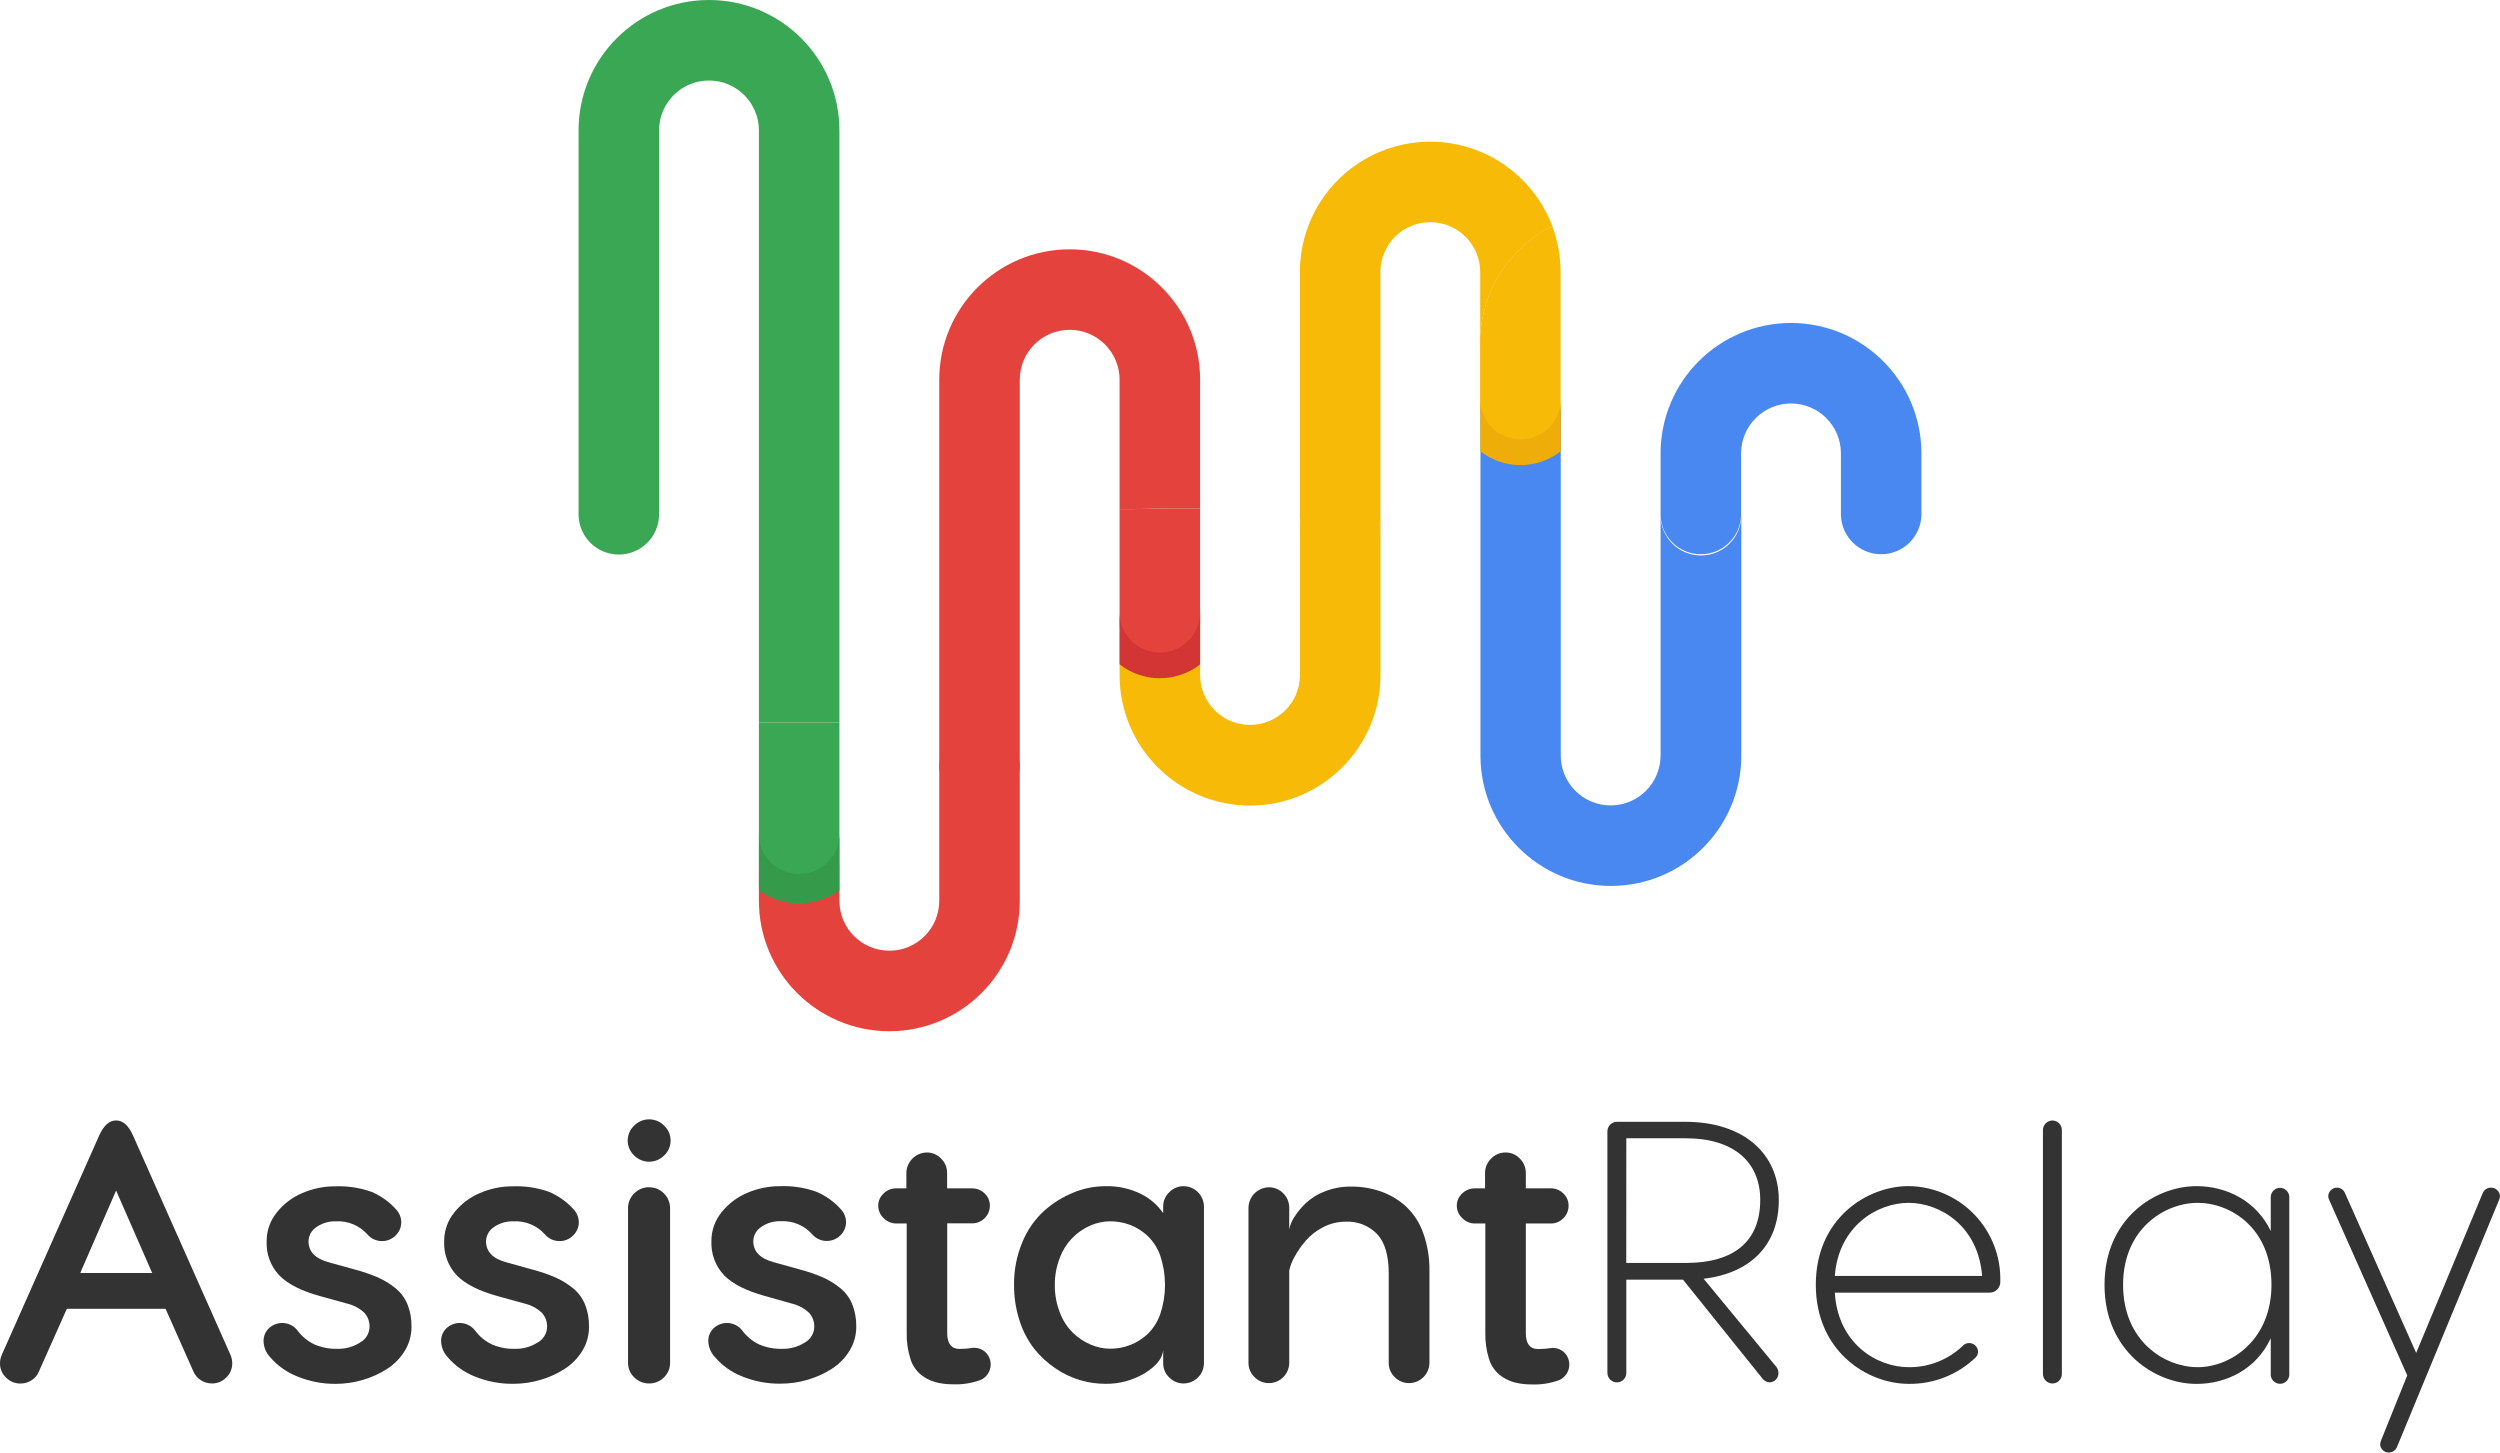
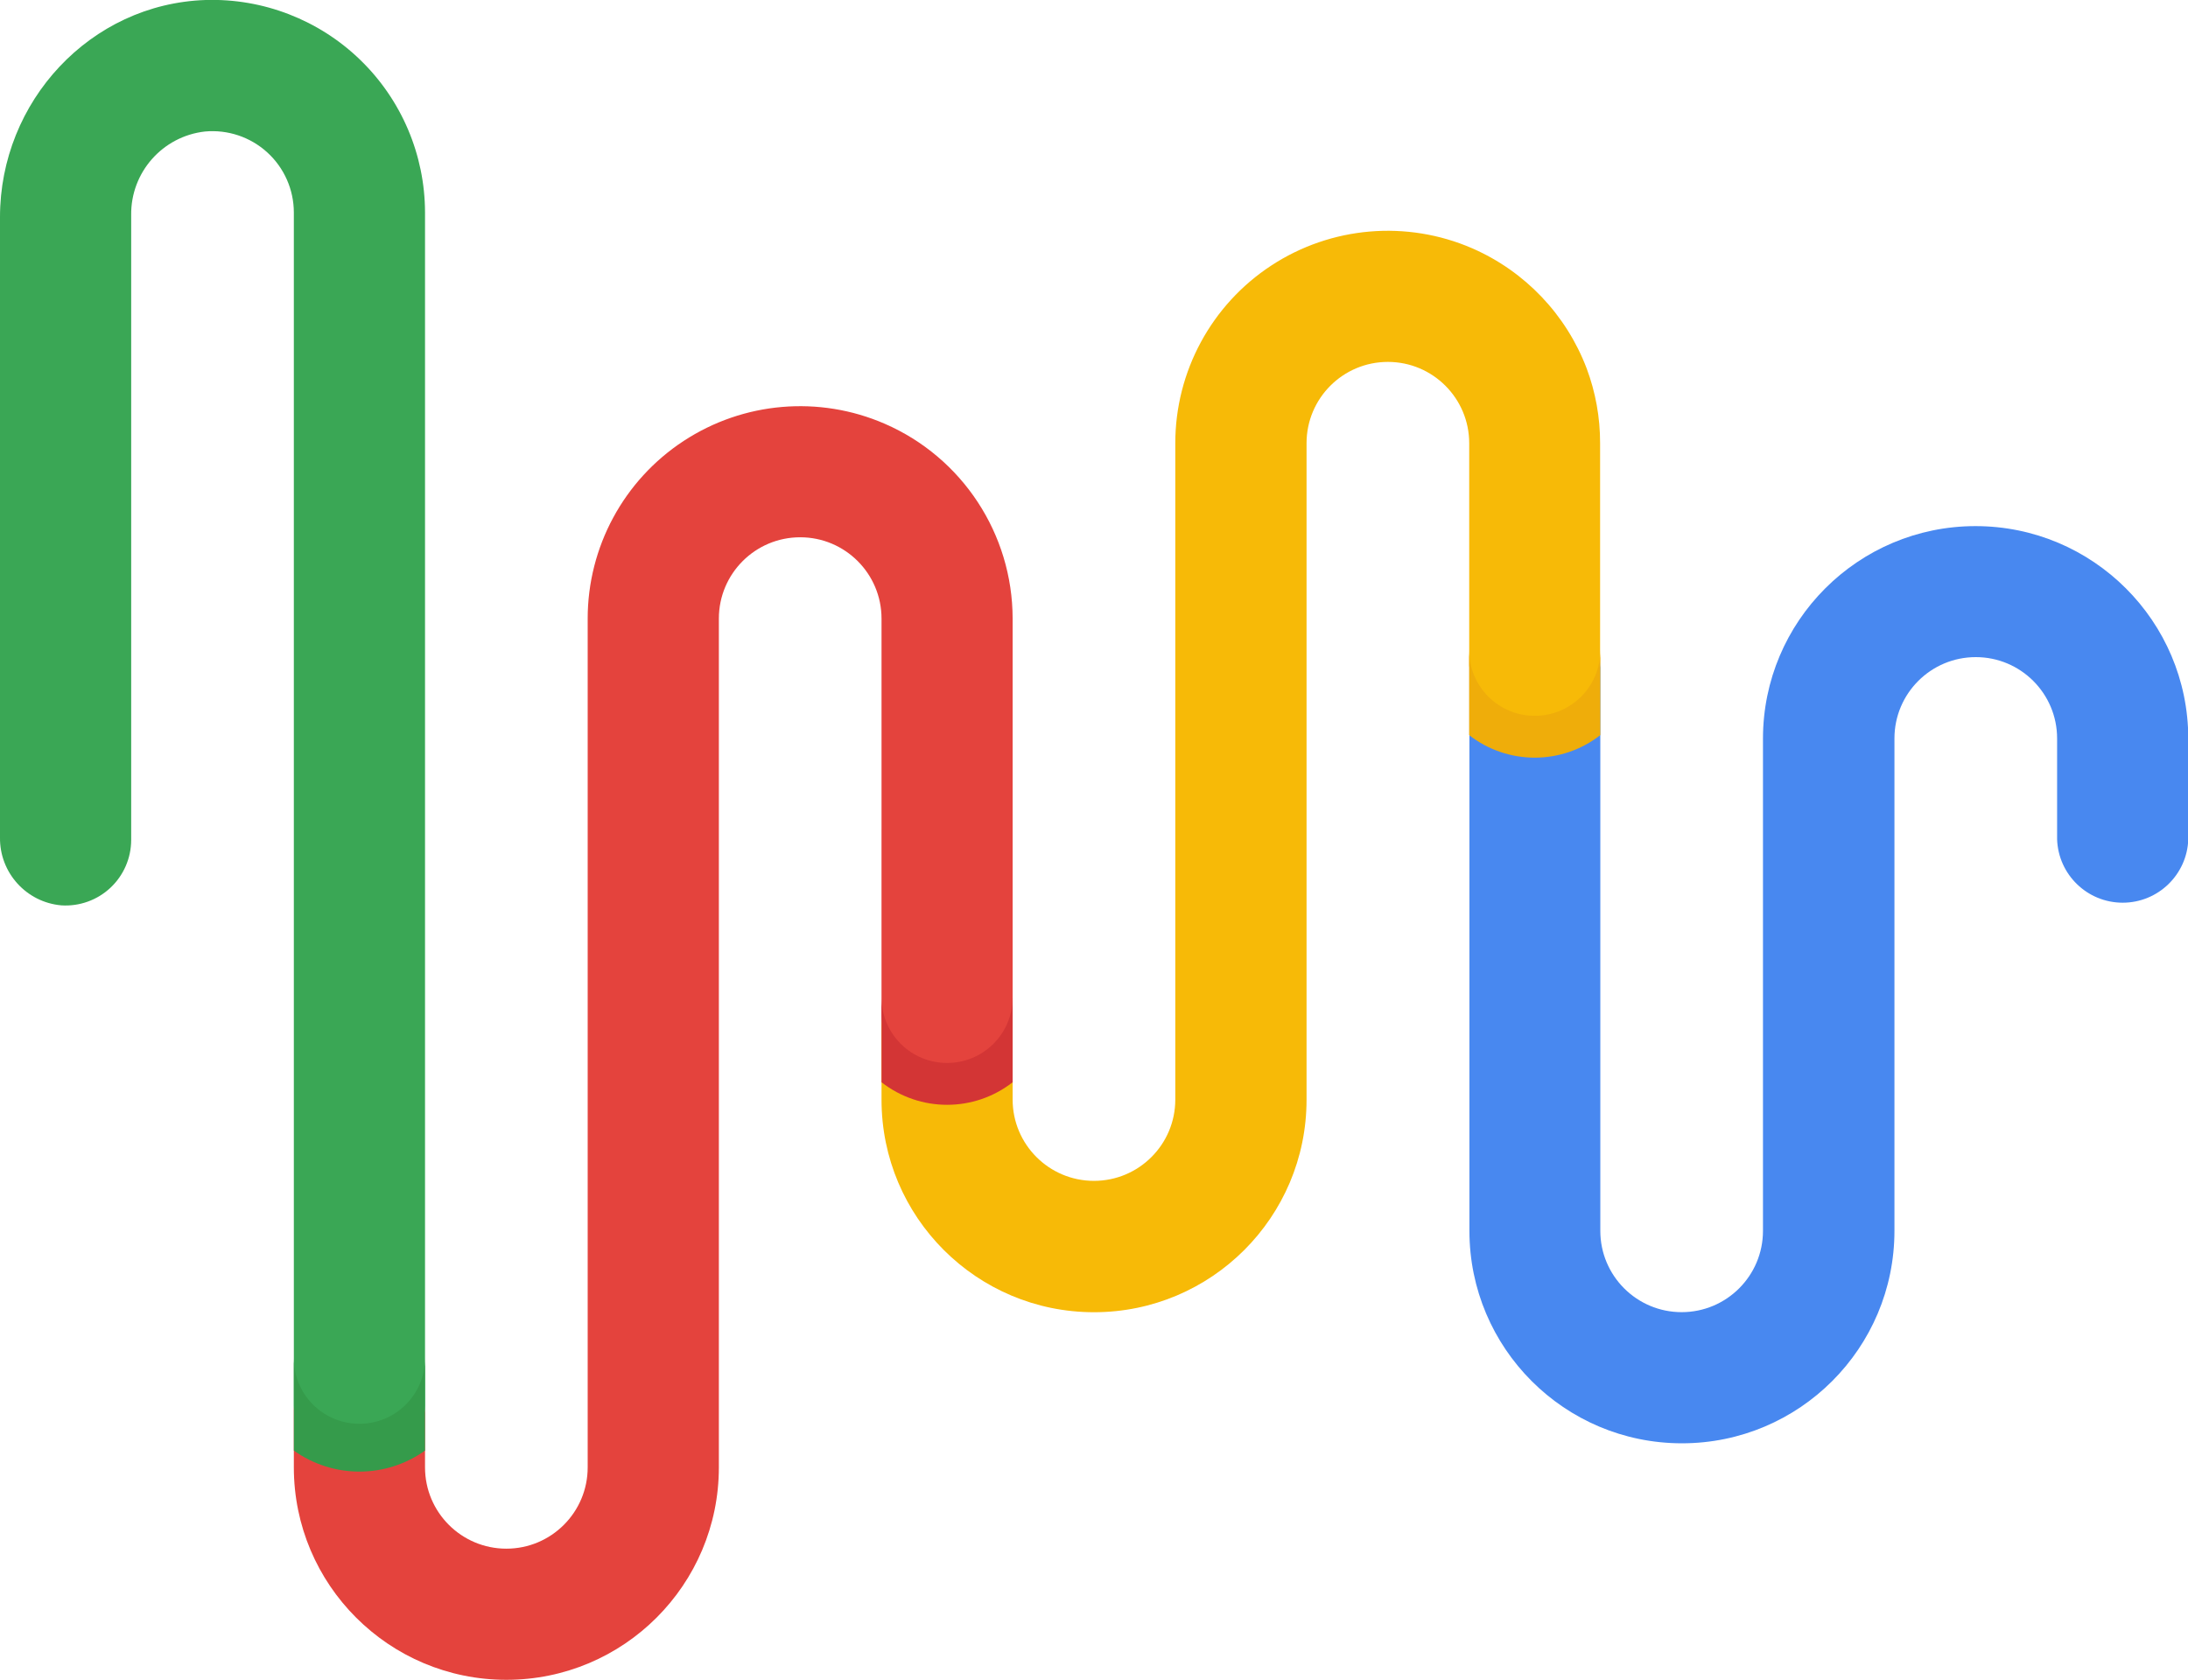
- <svg xmlns="http://www.w3.org/2000/svg" viewBox="0 0 565.45 328.53">
+ <svg xmlns="http://www.w3.org/2000/svg" viewBox="0 0 303.73 233.24">
  <defs>
-     <style>.cls-1{fill:#333;}.cls-2{fill:#e4433d;}.cls-3{fill:#f7ba07;}.cls-4{fill:#3aa755;}.cls-5{fill:#4888f0;}.cls-6{fill:#efad0a;}.cls-7{fill:#d33535;}.cls-8{fill:#359b4b;}</style>
+     <style>.cls-1{fill:#e4433d;}.cls-2{fill:#3aa755;}.cls-3{fill:#f7ba07;}.cls-4{fill:#4888f0;}.cls-5{fill:#efad0a;}.cls-6{fill:#d33535;}.cls-7{fill:#359b4b;}</style>
  </defs>
  <g id="Layer_2" data-name="Layer 2">
    <g id="Layer_1-2" data-name="Layer 1">
-       <path class="cls-1" d="M0,308.35a4.85,4.85,0,0,1,.41-1.93L22.49,256.7q1.52-3.28,3.77-3.28c1.51,0,2.76,1.09,3.77,3.28l22.09,49.72a4.85,4.85,0,0,1,.41,1.93,4.36,4.36,0,0,1-1.36,3.22,4.44,4.44,0,0,1-3.23,1.34,4.58,4.58,0,0,1-2.56-.77,4.34,4.34,0,0,1-1.66-2l-6.27-14.11H15.12L8.81,310.18a4.15,4.15,0,0,1-1.66,2,4.58,4.58,0,0,1-2.52.75,4.53,4.53,0,0,1-3.26-1.34A4.37,4.37,0,0,1,0,308.35Zm18.15-20.43H34.42l-8.16-18.64Z" />
-       <path class="cls-1" d="M59.61,303.28a3.89,3.89,0,0,1,1.2-2.84,4.37,4.37,0,0,1,6.44.44,10.28,10.28,0,0,0,3.86,3.2,12.42,12.42,0,0,0,5.13,1,9.17,9.17,0,0,0,5.21-1.43,4.12,4.12,0,0,0,2.13-3.49,4.54,4.54,0,0,0-1.18-3.25,8.86,8.86,0,0,0-3.94-2.08l-6.06-1.68q-6.27-1.71-9.18-4.63a10.55,10.55,0,0,1-2.91-7.81,10.19,10.19,0,0,1,2.3-6.48,14.55,14.55,0,0,1,5.81-4.4,18.58,18.58,0,0,1,7.42-1.51,22,22,0,0,1,8.24,1.27,15.69,15.69,0,0,1,5.5,3.94,4.33,4.33,0,0,1,1.18,2.91,4.11,4.11,0,0,1-1.28,3,4.25,4.25,0,0,1-3.08,1.27,4.31,4.31,0,0,1-3.35-1.57,8.86,8.86,0,0,0-7-2.9,7.31,7.31,0,0,0-4.51,1.32,3.9,3.9,0,0,0-1.76,3.2q0,3.5,4.58,4.75l6.07,1.68a37.87,37.87,0,0,1,5,1.72,17.57,17.57,0,0,1,3.9,2.36,9.23,9.23,0,0,1,2.8,3.67,13.06,13.06,0,0,1,.94,5.18,10.24,10.24,0,0,1-1.52,5.41,12.67,12.67,0,0,1-4,4.09,20.78,20.78,0,0,1-5.49,2.49A21.63,21.63,0,0,1,76,313a22.28,22.28,0,0,1-8.64-1.63A15.64,15.64,0,0,1,61.13,307,5.51,5.51,0,0,1,59.61,303.28Z" />
-       <path class="cls-1" d="M99.77,303.28a3.88,3.88,0,0,1,1.19-2.84,4.37,4.37,0,0,1,6.44.44,10.36,10.36,0,0,0,3.86,3.2,12.42,12.42,0,0,0,5.13,1,9.17,9.17,0,0,0,5.21-1.43,4.11,4.11,0,0,0,2.14-3.49,4.55,4.55,0,0,0-1.19-3.25,8.76,8.76,0,0,0-3.93-2.08l-6.07-1.68q-6.27-1.71-9.18-4.63a10.55,10.55,0,0,1-2.91-7.81,10.19,10.19,0,0,1,2.3-6.48,14.58,14.58,0,0,1,5.82-4.4,18.57,18.57,0,0,1,7.41-1.51,22,22,0,0,1,8.24,1.27,15.6,15.6,0,0,1,5.5,3.94,4.34,4.34,0,0,1,1.19,2.91,4.12,4.12,0,0,1-1.29,3,4.24,4.24,0,0,1-3.08,1.27,4.31,4.31,0,0,1-3.35-1.57,8.86,8.86,0,0,0-7-2.9,7.33,7.33,0,0,0-4.51,1.32,3.93,3.93,0,0,0-1.76,3.2q0,3.5,4.59,4.75l6.06,1.68a37.87,37.87,0,0,1,5,1.72,17.35,17.35,0,0,1,3.9,2.36,9.14,9.14,0,0,1,2.8,3.67,13.06,13.06,0,0,1,.94,5.18,10.23,10.23,0,0,1-1.51,5.41,12.7,12.7,0,0,1-4,4.09,20.78,20.78,0,0,1-5.49,2.49,21.62,21.62,0,0,1-6.12.88,22.29,22.29,0,0,1-8.65-1.63,15.71,15.71,0,0,1-6.19-4.39A5.5,5.5,0,0,1,99.77,303.28Z" />
-       <path class="cls-1" d="M143.42,261.33a4.62,4.62,0,0,1,0-6.72,4.75,4.75,0,0,1,6.81,0,4.62,4.62,0,0,1,0,6.72,4.77,4.77,0,0,1-6.81,0Zm-1.37,46.91v-35a4.52,4.52,0,0,1,1.41-3.32,4.61,4.61,0,0,1,3.36-1.39,4.75,4.75,0,0,1,4.74,4.71v35a4.5,4.5,0,0,1-1.39,3.3,4.61,4.61,0,0,1-3.35,1.37,4.67,4.67,0,0,1-3.36-1.37A4.44,4.44,0,0,1,142.05,308.24Z" />
-       <path class="cls-1" d="M160.2,303.28a3.92,3.92,0,0,1,1.19-2.84,4.38,4.38,0,0,1,6.45.44,10.34,10.34,0,0,0,3.85,3.2,12.49,12.49,0,0,0,5.13,1,9.2,9.2,0,0,0,5.22-1.43,4.12,4.12,0,0,0,2.13-3.49,4.51,4.51,0,0,0-1.19-3.25,8.76,8.76,0,0,0-3.93-2.08L173,293.12q-6.27-1.71-9.18-4.63a10.55,10.55,0,0,1-2.91-7.81,10.18,10.18,0,0,1,2.29-6.48,14.58,14.58,0,0,1,5.82-4.4,18.58,18.58,0,0,1,7.42-1.51,22,22,0,0,1,8.24,1.27,15.69,15.69,0,0,1,5.5,3.94,4.33,4.33,0,0,1,1.18,2.91,4.14,4.14,0,0,1-1.28,3,4.36,4.36,0,0,1-6.43-.3,8.87,8.87,0,0,0-7-2.9,7.28,7.28,0,0,0-4.5,1.32,3.91,3.91,0,0,0-1.77,3.2q0,3.5,4.59,4.75l6.06,1.68a38.06,38.06,0,0,1,5,1.72,17.57,17.57,0,0,1,3.9,2.36,9.23,9.23,0,0,1,2.8,3.67,13.23,13.23,0,0,1,.94,5.18,10.24,10.24,0,0,1-1.52,5.41,12.67,12.67,0,0,1-4,4.09,21.08,21.08,0,0,1-5.49,2.49,21.63,21.63,0,0,1-6.13.88,22.28,22.28,0,0,1-8.64-1.63,15.57,15.57,0,0,1-6.19-4.39A5.51,5.51,0,0,1,160.2,303.28Z" />
-       <path class="cls-1" d="M198.64,272.7a3.69,3.69,0,0,1,1.2-2.75,4,4,0,0,1,2.85-1.17H205v-3.45a4.7,4.7,0,0,1,4.63-4.66,4.37,4.37,0,0,1,3.23,1.38,4.53,4.53,0,0,1,1.36,3.28v3.45h5.65a4,4,0,0,1,2.83,1.15,3.7,3.7,0,0,1,1.19,2.77,4,4,0,0,1-4,4h-5.65v24.79c0,2.4.92,3.61,2.78,3.61a20.34,20.34,0,0,0,3.12-.25,3.75,3.75,0,0,1,.45,0,3.66,3.66,0,0,1,2.25.94,3.84,3.84,0,0,1-1,6.31,16.16,16.16,0,0,1-6.31,1,14.83,14.83,0,0,1-4-.5,9.28,9.28,0,0,1-3.28-1.7,7.54,7.54,0,0,1-2.35-3.61,18.4,18.4,0,0,1-.82-5.93V276.73h-2.34a4,4,0,0,1-2.85-1.18A3.86,3.86,0,0,1,198.64,272.7Z" />
-       <path class="cls-1" d="M229.36,290.62a24.23,24.23,0,0,1,1.91-9.75,19.68,19.68,0,0,1,4.94-7.05,22.91,22.91,0,0,1,6.59-4.09,19,19,0,0,1,7.13-1.44,17.18,17.18,0,0,1,8.16,1.77,13.08,13.08,0,0,1,5,4.34v-1.52a4.37,4.37,0,0,1,1.38-3.23,4.44,4.44,0,0,1,3.25-1.36,4.63,4.63,0,0,1,4.59,4.59v35.44a4.61,4.61,0,0,1-4.59,4.59,4.47,4.47,0,0,1-3.25-1.35,4.37,4.37,0,0,1-1.38-3.24v-2.95c-.16,1.86-1.55,3.6-4.15,5.21a16.79,16.79,0,0,1-9,2.41,20,20,0,0,1-5.67-.84,19.61,19.61,0,0,1-5.55-2.66,21.24,21.24,0,0,1-4.78-4.4,20.38,20.38,0,0,1-3.32-6.33A25.67,25.67,0,0,1,229.36,290.62Zm9.22,0a16.68,16.68,0,0,0,1.13,6.23,12.82,12.82,0,0,0,2.93,4.57,13.09,13.09,0,0,0,4,2.68,11.2,11.2,0,0,0,4.45.95,12.26,12.26,0,0,0,8.5-3.34,11.59,11.59,0,0,0,2.85-4.53,20.86,20.86,0,0,0,0-13.13,11.5,11.5,0,0,0-2.87-4.51,12.29,12.29,0,0,0-3.93-2.48,12.71,12.71,0,0,0-4.55-.82,11.36,11.36,0,0,0-4.45.94,12.77,12.77,0,0,0-6.92,7.28A16.39,16.39,0,0,0,238.58,290.62Z" />
-       <path class="cls-1" d="M282.38,308.24V273.17a4.7,4.7,0,0,1,4.63-4.63,4.4,4.4,0,0,1,3.24,1.37,4.5,4.5,0,0,1,1.35,3.26v4.92a7.39,7.39,0,0,1,1.13-2.79,17,17,0,0,1,2.6-3.16,13.17,13.17,0,0,1,4.34-2.68,15.7,15.7,0,0,1,5.86-1.08,20.17,20.17,0,0,1,6.78,1.1,16.83,16.83,0,0,1,5.64,3.34,15.16,15.16,0,0,1,3.93,6,24.29,24.29,0,0,1,1.43,8.69v20.73a4.61,4.61,0,0,1-4.58,4.59,4.48,4.48,0,0,1-3.26-1.35,4.36,4.36,0,0,1-1.37-3.24V288q0-6.06-2.61-8.87a9.26,9.26,0,0,0-7.15-2.81,11,11,0,0,0-5.08,1.25,12.73,12.73,0,0,0-3.95,3.08,20.75,20.75,0,0,0-2.5,3.6,11.29,11.29,0,0,0-1.21,3.1v20.89a4.61,4.61,0,0,1-4.59,4.59,4.47,4.47,0,0,1-3.25-1.35A4.37,4.37,0,0,1,282.38,308.24Z" />
-       <path class="cls-1" d="M329.5,272.7a3.67,3.67,0,0,1,1.21-2.75,4,4,0,0,1,2.85-1.17h2.33v-3.45a4.47,4.47,0,0,1,1.38-3.28,4.43,4.43,0,0,1,3.25-1.38,4.37,4.37,0,0,1,3.24,1.38,4.52,4.52,0,0,1,1.35,3.28v3.45h5.66a3.94,3.94,0,0,1,2.82,1.15,3.7,3.7,0,0,1,1.19,2.77,3.89,3.89,0,0,1-1.19,2.85,3.85,3.85,0,0,1-2.82,1.18h-5.66v24.79c0,2.4.93,3.61,2.79,3.61a20.21,20.21,0,0,0,3.11-.25,4.14,4.14,0,0,1,.45,0,3.68,3.68,0,0,1,2.26.94,3.85,3.85,0,0,1-1,6.31,16.09,16.09,0,0,1-6.31,1,14.75,14.75,0,0,1-4-.5,9.12,9.12,0,0,1-3.28-1.7,7.56,7.56,0,0,1-2.36-3.61,18.68,18.68,0,0,1-.82-5.93V276.73h-2.33a3.93,3.93,0,0,1-2.85-1.18A3.83,3.83,0,0,1,329.5,272.7Z" />
-       <path class="cls-1" d="M401.83,309.23a2.34,2.34,0,0,1,.42,1.34,2.06,2.06,0,0,1-2,2.1,2.15,2.15,0,0,1-1.59-.84l-18-22.4H367.84v21.06a2.14,2.14,0,0,1-2.09,2.18,2.17,2.17,0,0,1-2.19-2.18V256a2.17,2.17,0,0,1,2.27-2.27h15.36c13.09,0,21.14,7.13,21.14,17.71,0,10.15-6.38,16.53-17,17.79Zm-34-23.58h13.51c10.83,0,16.79-4.86,16.79-14.26,0-8.56-6-13.93-16.79-13.93H367.84Z" />
-       <path class="cls-1" d="M452.43,289.76a2.43,2.43,0,0,1-2.6,2.61H415c.67,11.49,9.48,16.86,16.7,16.86a17.41,17.41,0,0,0,12.42-5,2,2,0,0,1,3.27,1.43,1.82,1.82,0,0,1-.59,1.42A21.41,21.41,0,0,1,431.7,313c-9.4,0-21-7.39-21-22.41s11.58-22.32,21-22.32A21,21,0,0,1,452.43,289.76ZM415,288.59h33.31c-.83-11.24-9.48-16.53-16.61-16.53S415.84,277.35,415,288.59Z" />
-       <path class="cls-1" d="M466.35,255.61v55.13a2.14,2.14,0,0,1-2.09,2.18,2.17,2.17,0,0,1-2.19-2.18V255.61a2.17,2.17,0,0,1,2.19-2.18A2.15,2.15,0,0,1,466.35,255.61Z" />
-       <path class="cls-1" d="M513.6,278.44v-7.81a2.1,2.1,0,0,1,4.19,0v40.11a2.1,2.1,0,1,1-4.19,0v-8.05c-3.28,7.05-10.07,10.32-16.79,10.32-9.39,0-20.81-7.39-20.81-22.41s11.5-22.32,20.81-22.32C503.53,268.28,510.32,271.56,513.6,278.44ZM480.2,290.6c0,12.76,9.4,18.63,16.87,18.63s16.69-6.12,16.69-18.63c0-12.83-9.23-18.54-16.69-18.54S480.2,277.93,480.2,290.6Z" />
-       <path class="cls-1" d="M563.44,268.62a2,2,0,0,1,2,1.93,2,2,0,0,1-.16.75l-23.16,56.06a2,2,0,0,1-1.85,1.17,1.94,1.94,0,0,1-1.93-1.84,2.82,2.82,0,0,1,.25-1l5.88-14.6L526.77,271.3a2,2,0,0,1-.17-.75,2,2,0,0,1,2-1.93,1.94,1.94,0,0,1,1.76,1.17L546.49,306l15.1-36.25A2,2,0,0,1,563.44,268.62Z" />
-       <path class="cls-2" d="M253.23,85.89v29.29c2,0,4,0,6.08-.09,4.1-.16,8.12-.09,12.13-.07V85.89a29.5,29.5,0,0,0-59,0v86.8a9.11,9.11,0,1,0,18.21,0V85.89a11.29,11.29,0,1,1,22.58,0Z" />
-       <path class="cls-3" d="M303.12,125.39a9.1,9.1,0,0,1-9.1-9.11v36.39a11.29,11.29,0,1,1-22.58,0V141a9.11,9.11,0,0,1-18.21,0v11.7a29.5,29.5,0,0,0,59,0V116.29A9.11,9.11,0,0,1,303.12,125.39Z" />
-       <polygon class="cls-2" points="253.23 115.18 253.23 140.97 253.23 140.97 253.23 115.18 253.23 115.18" />
-       <path class="cls-2" d="M262.33,150.07a9.11,9.11,0,0,0,9.11-9.1V115c-4,0-8-.09-12.13.07-2,.07-4.06.12-6.08.09V141A9.1,9.1,0,0,0,262.33,150.07Z" />
-       <path class="cls-2" d="M221.54,180.28a9.11,9.11,0,0,1-9.1-9.11v32.57a11.29,11.29,0,0,1-22.58,0v-8.51a9.11,9.11,0,0,1-18.21,0v8.51a29.5,29.5,0,0,0,59,0V171.17A9.11,9.11,0,0,1,221.54,180.28Z" />
-       <path class="cls-4" d="M189.86,29.5a29.5,29.5,0,0,0-59,0v87.12a9.11,9.11,0,0,0,18.21,0V29.5a11.29,11.29,0,1,1,22.58,0V163.39h18.21Z" />
-       <polygon class="cls-2" points="171.65 163.4 171.65 195.23 171.65 195.23 171.65 163.4 171.65 163.4" />
-       <path class="cls-4" d="M180.76,204.33a9.1,9.1,0,0,0,9.1-9.1V163.39H171.65v31.84A9.1,9.1,0,0,0,180.76,204.33Z" />
-       <path class="cls-5" d="M405.09,73.05a29.51,29.51,0,0,0-29.5,29.5v14a9.11,9.11,0,0,0,18.21,0v-14a11.29,11.29,0,0,1,22.58,0v14a9.11,9.11,0,0,0,18.21,0v-14A29.53,29.53,0,0,0,405.09,73.05Z" />
-       <path class="cls-3" d="M343.87,100.62a9.1,9.1,0,0,0,9.1-9.1l0-30a29.44,29.44,0,0,0-1.9-10.4,29.52,29.52,0,0,0-16.3,25.29V92.35A9.09,9.09,0,0,0,343.87,100.62Z" />
-       <path class="cls-3" d="M351.11,51.14a29.66,29.66,0,0,0-15.85-16.65A29.49,29.49,0,0,0,294,61.54v54.74a9.11,9.11,0,1,0,18.21,0h0V61.54a11.29,11.29,0,0,1,22.58,0V76.43A29.52,29.52,0,0,1,351.11,51.14Z" />
-       <path class="cls-5" d="M384.7,125.63a9.1,9.1,0,0,1-9.11-9.1v54.35a11.29,11.29,0,0,1-22.58,0l0-79.36a9.1,9.1,0,0,1-18.16.83v78.53a29.5,29.5,0,0,0,59,0V116.53A9.09,9.09,0,0,1,384.7,125.63Z" />
-       <path class="cls-6" d="M343.91,99.39a9.09,9.09,0,0,1-9.1-9.1v11.78a14.79,14.79,0,0,0,18.2,0V90.29A9.09,9.09,0,0,1,343.91,99.39Z" />
-       <path class="cls-7" d="M262.33,147.59a9.09,9.09,0,0,1-9.1-9.1v11.78a14.81,14.81,0,0,0,18.21,0V138.49A9.11,9.11,0,0,1,262.33,147.59Z" />
-       <path class="cls-8" d="M180.76,197.69a9.1,9.1,0,0,1-9.11-9.1v12.82a15.66,15.66,0,0,0,18.21,0V188.59A9.1,9.1,0,0,1,180.76,197.69Z" />
+       <polygon class="cls-1" points="122.36 115.18 122.36 140.97 122.37 140.97 122.37 115.18 122.36 115.18" />
+       <path class="cls-1" d="M122.82,58.84A29.49,29.49,0,0,0,81.58,85.89V203.74a11.29,11.29,0,1,1-22.58,0v-8.51a9.11,9.11,0,0,1-18.21,0v8.51a29.5,29.5,0,0,0,59,0V85.89a11.29,11.29,0,0,1,22.58,0V141a9.1,9.1,0,0,0,18.2,0V85.89A29.53,29.53,0,0,0,122.82,58.84Z" />
+       <polygon class="cls-1" points="40.79 163.4 40.79 195.23 40.79 195.23 40.79 163.4 40.79 163.4" />
+       <path class="cls-2" d="M59,29.5A29.56,29.56,0,0,0,28.54,0C12.52.53,0,14.11,0,30.14v86.12a9.34,9.34,0,0,0,8.54,9.45,9.11,9.11,0,0,0,9.67-9.09V29.87A11.53,11.53,0,0,1,28.45,18.26,11.3,11.3,0,0,1,40.79,29.5V163.35a0,0,0,0,0,.05,0h-.05v31.84a9.11,9.11,0,0,0,18.21,0V163.39h0a0,0,0,0,0,0,0Z" />
+       <path class="cls-3" d="M220.25,51.14A29.69,29.69,0,0,0,204.4,34.49a29.49,29.49,0,0,0-41.25,27.05v91.13a11.29,11.29,0,0,1-22.58,0V141a9.1,9.1,0,0,1-18.2,0v11.7a29.5,29.5,0,0,0,59,0V116.29h0V61.54a11.29,11.29,0,1,1,22.58,0V92.35a9.1,9.1,0,0,0,18.17-.83l0-30A29.44,29.44,0,0,0,220.25,51.14Z" />
+       <path class="cls-4" d="M274.23,73.05a29.51,29.51,0,0,0-29.5,29.5v14h0v54.35a11.29,11.29,0,0,1-22.58,0l0-79.36a9.1,9.1,0,0,1-18.17.83v78.53a29.5,29.5,0,0,0,59,0V116.53a9.11,9.11,0,0,1-17.8,2.71,9.11,9.11,0,0,0,17.8-2.71v-14a11.29,11.29,0,1,1,22.58,0v14a9.11,9.11,0,0,0,18.21,0v-14A29.54,29.54,0,0,0,274.23,73.05Zm-29.31,45.31a.3.3,0,0,0,0,.1A.3.3,0,0,1,244.92,118.36Z" />
+       <path class="cls-5" d="M213.05,99.39a9.1,9.1,0,0,1-9.11-9.1v11.78a14.81,14.81,0,0,0,18.21,0V90.29A9.09,9.09,0,0,1,213.05,99.39Z" />
+       <path class="cls-6" d="M131.47,147.59a9.09,9.09,0,0,1-9.1-9.1v11.78a14.79,14.79,0,0,0,18.2,0V138.49A9.09,9.09,0,0,1,131.47,147.59Z" />
+       <path class="cls-7" d="M49.89,197.69a9.09,9.09,0,0,1-9.1-9.1v12.82a15.66,15.66,0,0,0,18.21,0V188.59A9.1,9.1,0,0,1,49.89,197.69Z" />
    </g>
  </g>
</svg>
